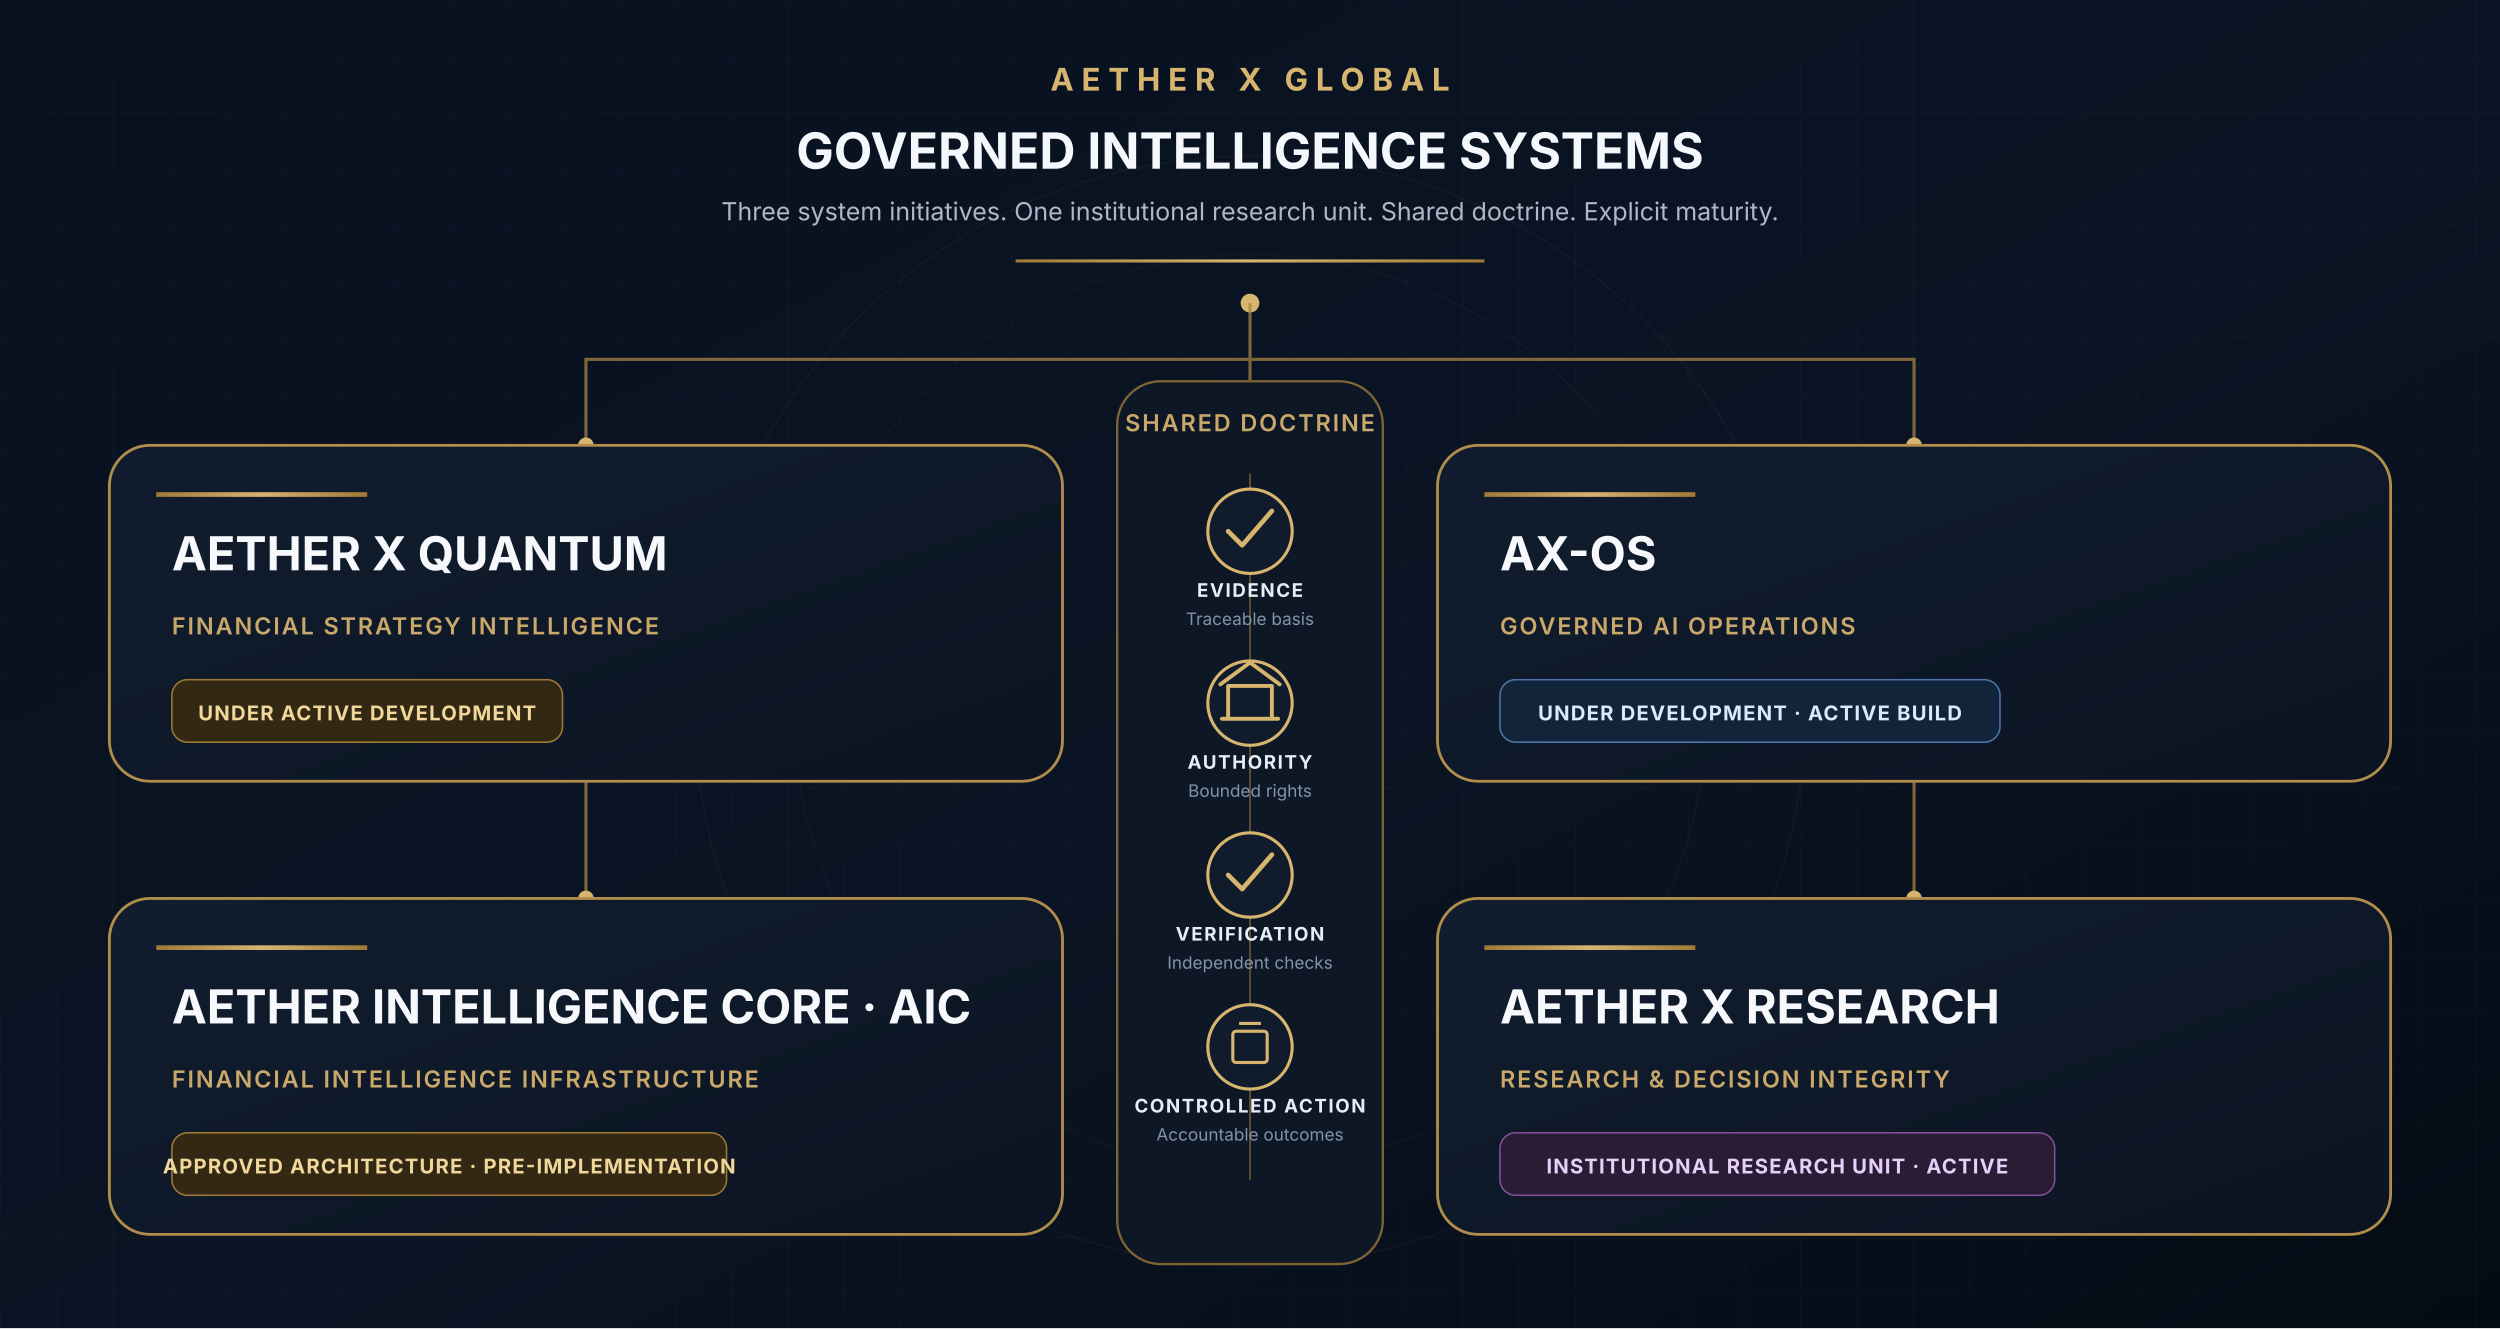
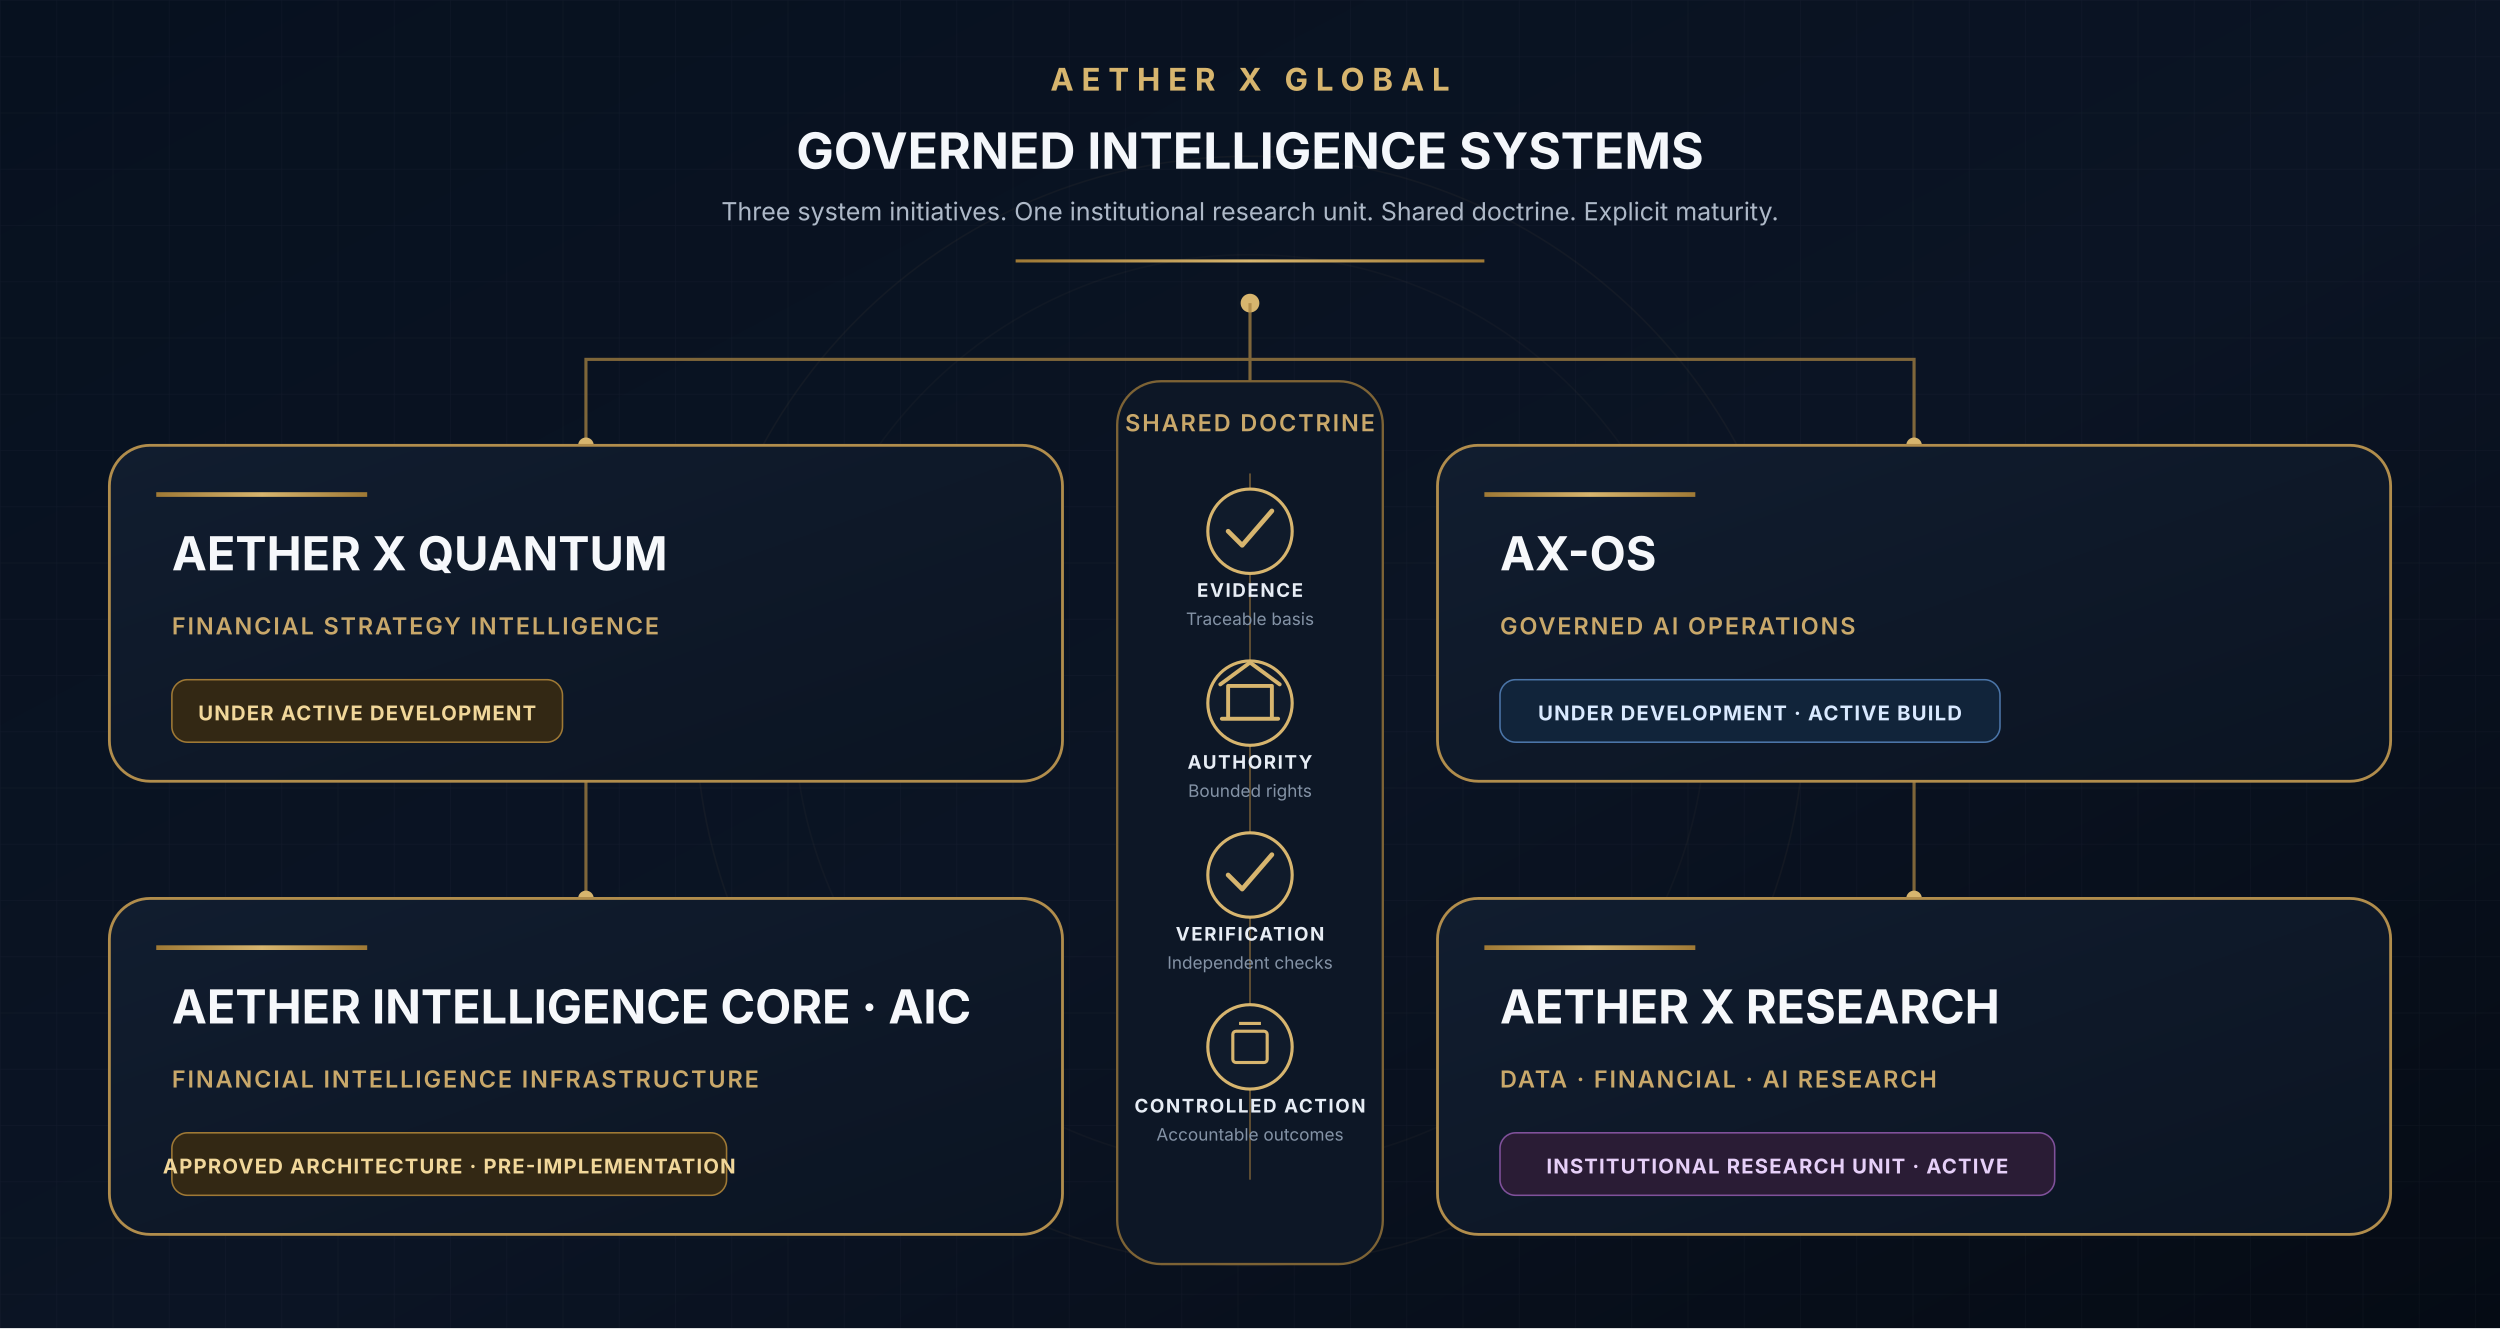
<svg xmlns="http://www.w3.org/2000/svg" width="1600" height="850" viewBox="0 0 1600 850" role="img" aria-labelledby="title desc">
  <defs>
    <linearGradient id="bg" x1="0" y1="0" x2="1" y2="1">
      <stop offset="0" stop-color="#07111f" />
      <stop offset="0.55" stop-color="#0b1424" />
      <stop offset="1" stop-color="#050b14" />
    </linearGradient>
    <linearGradient id="panel" x1="0" y1="0" x2="1" y2="1">
      <stop offset="0" stop-color="#111d2f" />
      <stop offset="1" stop-color="#0b1422" />
    </linearGradient>
    <linearGradient id="gold" x1="0" y1="0" x2="1" y2="0">
      <stop offset="0" stop-color="#9f7935" />
      <stop offset="0.5" stop-color="#d7b56e" />
      <stop offset="1" stop-color="#9f7935" />
    </linearGradient>
    <pattern id="grid" width="36" height="36" patternUnits="userSpaceOnUse">
      <path d="M36 0H0V36" fill="none" stroke="#8fa0b5" stroke-opacity="0.045" />
    </pattern>
    <style>
    .brand{font:700 20px Inter,Segoe UI,Arial,sans-serif;letter-spacing:5px;fill:#d7b56e}
    .title{font:700 32px Inter,Segoe UI,Arial,sans-serif;fill:#f4f7fb}
    .subtitle{font:400 16px Inter,Segoe UI,Arial,sans-serif;fill:#aeb9c8}
    .cardTitle{font:700 30px Inter,Segoe UI,Arial,sans-serif;fill:#f6f8fb}
    .domain{font:600 15px Inter,Segoe UI,Arial,sans-serif;letter-spacing:1.2px;fill:#c9a86a}
    .pill{font:700 13px Inter,Segoe UI,Arial,sans-serif;letter-spacing:.75px;fill:#f1d79a}
    .pillBlue{font:700 13px Inter,Segoe UI,Arial,sans-serif;letter-spacing:.75px;fill:#d9e9ff}
    .pillPurple{font:700 13px Inter,Segoe UI,Arial,sans-serif;letter-spacing:.75px;fill:#e6cff8}
    .principle{font:700 12px Inter,Segoe UI,Arial,sans-serif;letter-spacing:1px;fill:#e7edf5}
    .principleSub{font:400 11px Inter,Segoe UI,Arial,sans-serif;fill:#8493a6}
  </style>
  </defs>
  <rect width="1600" height="850" fill="url(#bg)" />
  <rect width="1600" height="850" fill="url(#grid)" />
  <circle cx="800" cy="455" r="355" fill="none" stroke="#c9a86a" stroke-opacity="0.052" />
  <circle cx="800" cy="455" r="292" fill="none" stroke="#c9a86a" stroke-opacity="0.038" />
  <text x="800" y="58" text-anchor="middle" class="brand">AETHER X GLOBAL</text>
  <text x="800" y="108" text-anchor="middle" class="title">GOVERNED INTELLIGENCE SYSTEMS</text>
  <text x="800" y="141" text-anchor="middle" class="subtitle">Three system initiatives. One institutional research unit. Shared doctrine. Explicit maturity.</text>
  <rect x="650" y="166" width="300" height="2" fill="url(#gold)" />
  <circle cx="800" cy="194" r="6" fill="#d7b56e" />
  <path d="M800 194V230 M800 230H375V285 M800 230H1225V285 M800 230V605 M375 500V575 M1225 500V575" fill="none" stroke="#a68142" stroke-width="2" stroke-opacity="0.75" />
  <circle cx="375" cy="285" r="5" fill="#d7b56e" />
  <circle cx="1225" cy="285" r="5" fill="#d7b56e" />
  <circle cx="375" cy="575" r="5" fill="#d7b56e" />
  <circle cx="1225" cy="575" r="5" fill="#d7b56e" />
  <rect x="715" y="244" width="170" height="565" rx="28" fill="#0d1726" stroke="#7d6335" stroke-width="1.5" />
  <text x="800" y="276" text-anchor="middle" class="domain">SHARED DOCTRINE</text>
  <line x1="800" y1="303" x2="800" y2="755" stroke="#725b36" stroke-width="1" />
  <circle cx="800" cy="340" r="27" fill="#101b2b" stroke="#d7b56e" stroke-width="2" />
  <path d="M786 340l9 9 19-22" fill="none" stroke="#d7b56e" stroke-width="3" stroke-linecap="round" stroke-linejoin="round" />
  <text x="800" y="382" text-anchor="middle" class="principle">EVIDENCE</text>
  <text x="800" y="400" text-anchor="middle" class="principleSub">Traceable basis</text>
  <circle cx="800" cy="450" r="27" fill="#101b2b" stroke="#d7b56e" stroke-width="2" />
  <path d="M782 460h36M786 460v-21h28v21M781 438l19-14 19 14" fill="none" stroke="#d7b56e" stroke-width="2.5" stroke-linecap="round" stroke-linejoin="round" />
  <text x="800" y="492" text-anchor="middle" class="principle">AUTHORITY</text>
  <text x="800" y="510" text-anchor="middle" class="principleSub">Bounded rights</text>
  <circle cx="800" cy="560" r="27" fill="#101b2b" stroke="#d7b56e" stroke-width="2" />
  <path d="M786 560l9 9 19-22" fill="none" stroke="#d7b56e" stroke-width="3" stroke-linecap="round" stroke-linejoin="round" />
  <text x="800" y="602" text-anchor="middle" class="principle">VERIFICATION</text>
  <text x="800" y="620" text-anchor="middle" class="principleSub">Independent checks</text>
  <circle cx="800" cy="670" r="27" fill="#101b2b" stroke="#d7b56e" stroke-width="2" />
  <rect x="789" y="660" width="22" height="20" rx="2" fill="none" stroke="#d7b56e" stroke-width="2" />
  <path d="M793 655h14" stroke="#d7b56e" stroke-width="2" />
  <text x="800" y="712" text-anchor="middle" class="principle">CONTROLLED ACTION</text>
  <text x="800" y="730" text-anchor="middle" class="principleSub">Accountable outcomes</text>
  <rect x="70" y="285" width="610" height="215" rx="26" fill="url(#panel)" stroke="#b18d4c" stroke-width="1.8" />
  <rect x="100" y="315" width="135" height="3" fill="url(#gold)" />
  <text x="110" y="365" class="cardTitle">AETHER X QUANTUM</text>
  <text x="110" y="406" class="domain">FINANCIAL STRATEGY INTELLIGENCE</text>
  <rect x="110" y="435" width="250" height="40" rx="10" fill="#332814" stroke="#9f7935" />
  <text x="235" y="461" text-anchor="middle" class="pill">UNDER ACTIVE DEVELOPMENT</text>
  <rect x="920" y="285" width="610" height="215" rx="26" fill="url(#panel)" stroke="#b18d4c" stroke-width="1.8" />
  <rect x="950" y="315" width="135" height="3" fill="url(#gold)" />
  <text x="960" y="365" class="cardTitle">AX-OS</text>
  <text x="960" y="406" class="domain">GOVERNED AI OPERATIONS</text>
  <rect x="960" y="435" width="320" height="40" rx="10" fill="#11243a" stroke="#4b75a8" />
  <text x="1120" y="461" text-anchor="middle" class="pillBlue">UNDER DEVELOPMENT · ACTIVE BUILD</text>
  <rect x="70" y="575" width="610" height="215" rx="26" fill="url(#panel)" stroke="#b18d4c" stroke-width="1.8" />
  <rect x="100" y="605" width="135" height="3" fill="url(#gold)" />
  <text x="110" y="655" class="cardTitle">AETHER INTELLIGENCE CORE · AIC</text>
  <text x="110" y="696" class="domain">FINANCIAL INTELLIGENCE INFRASTRUCTURE</text>
  <rect x="110" y="725" width="355" height="40" rx="10" fill="#332814" stroke="#9f7935" />
  <text x="287.5" y="751" text-anchor="middle" class="pill">APPROVED ARCHITECTURE · PRE-IMPLEMENTATION</text>
  <rect x="920" y="575" width="610" height="215" rx="26" fill="url(#panel)" stroke="#b18d4c" stroke-width="1.8" />
  <rect x="950" y="605" width="135" height="3" fill="url(#gold)" />
  <text x="960" y="655" class="cardTitle">AETHER X RESEARCH</text>
-   <text x="960" y="696" class="domain">RESEARCH &amp; DECISION INTEGRITY</text>
+   <text x="960" y="696" class="domain">DATA · FINANCIAL · AI RESEARCH</text>
  <rect x="960" y="725" width="355" height="40" rx="10" fill="#2a1c35" stroke="#80519b" />
  <text x="1137.5" y="751" text-anchor="middle" class="pillPurple">INSTITUTIONAL RESEARCH UNIT · ACTIVE</text>
</svg>
